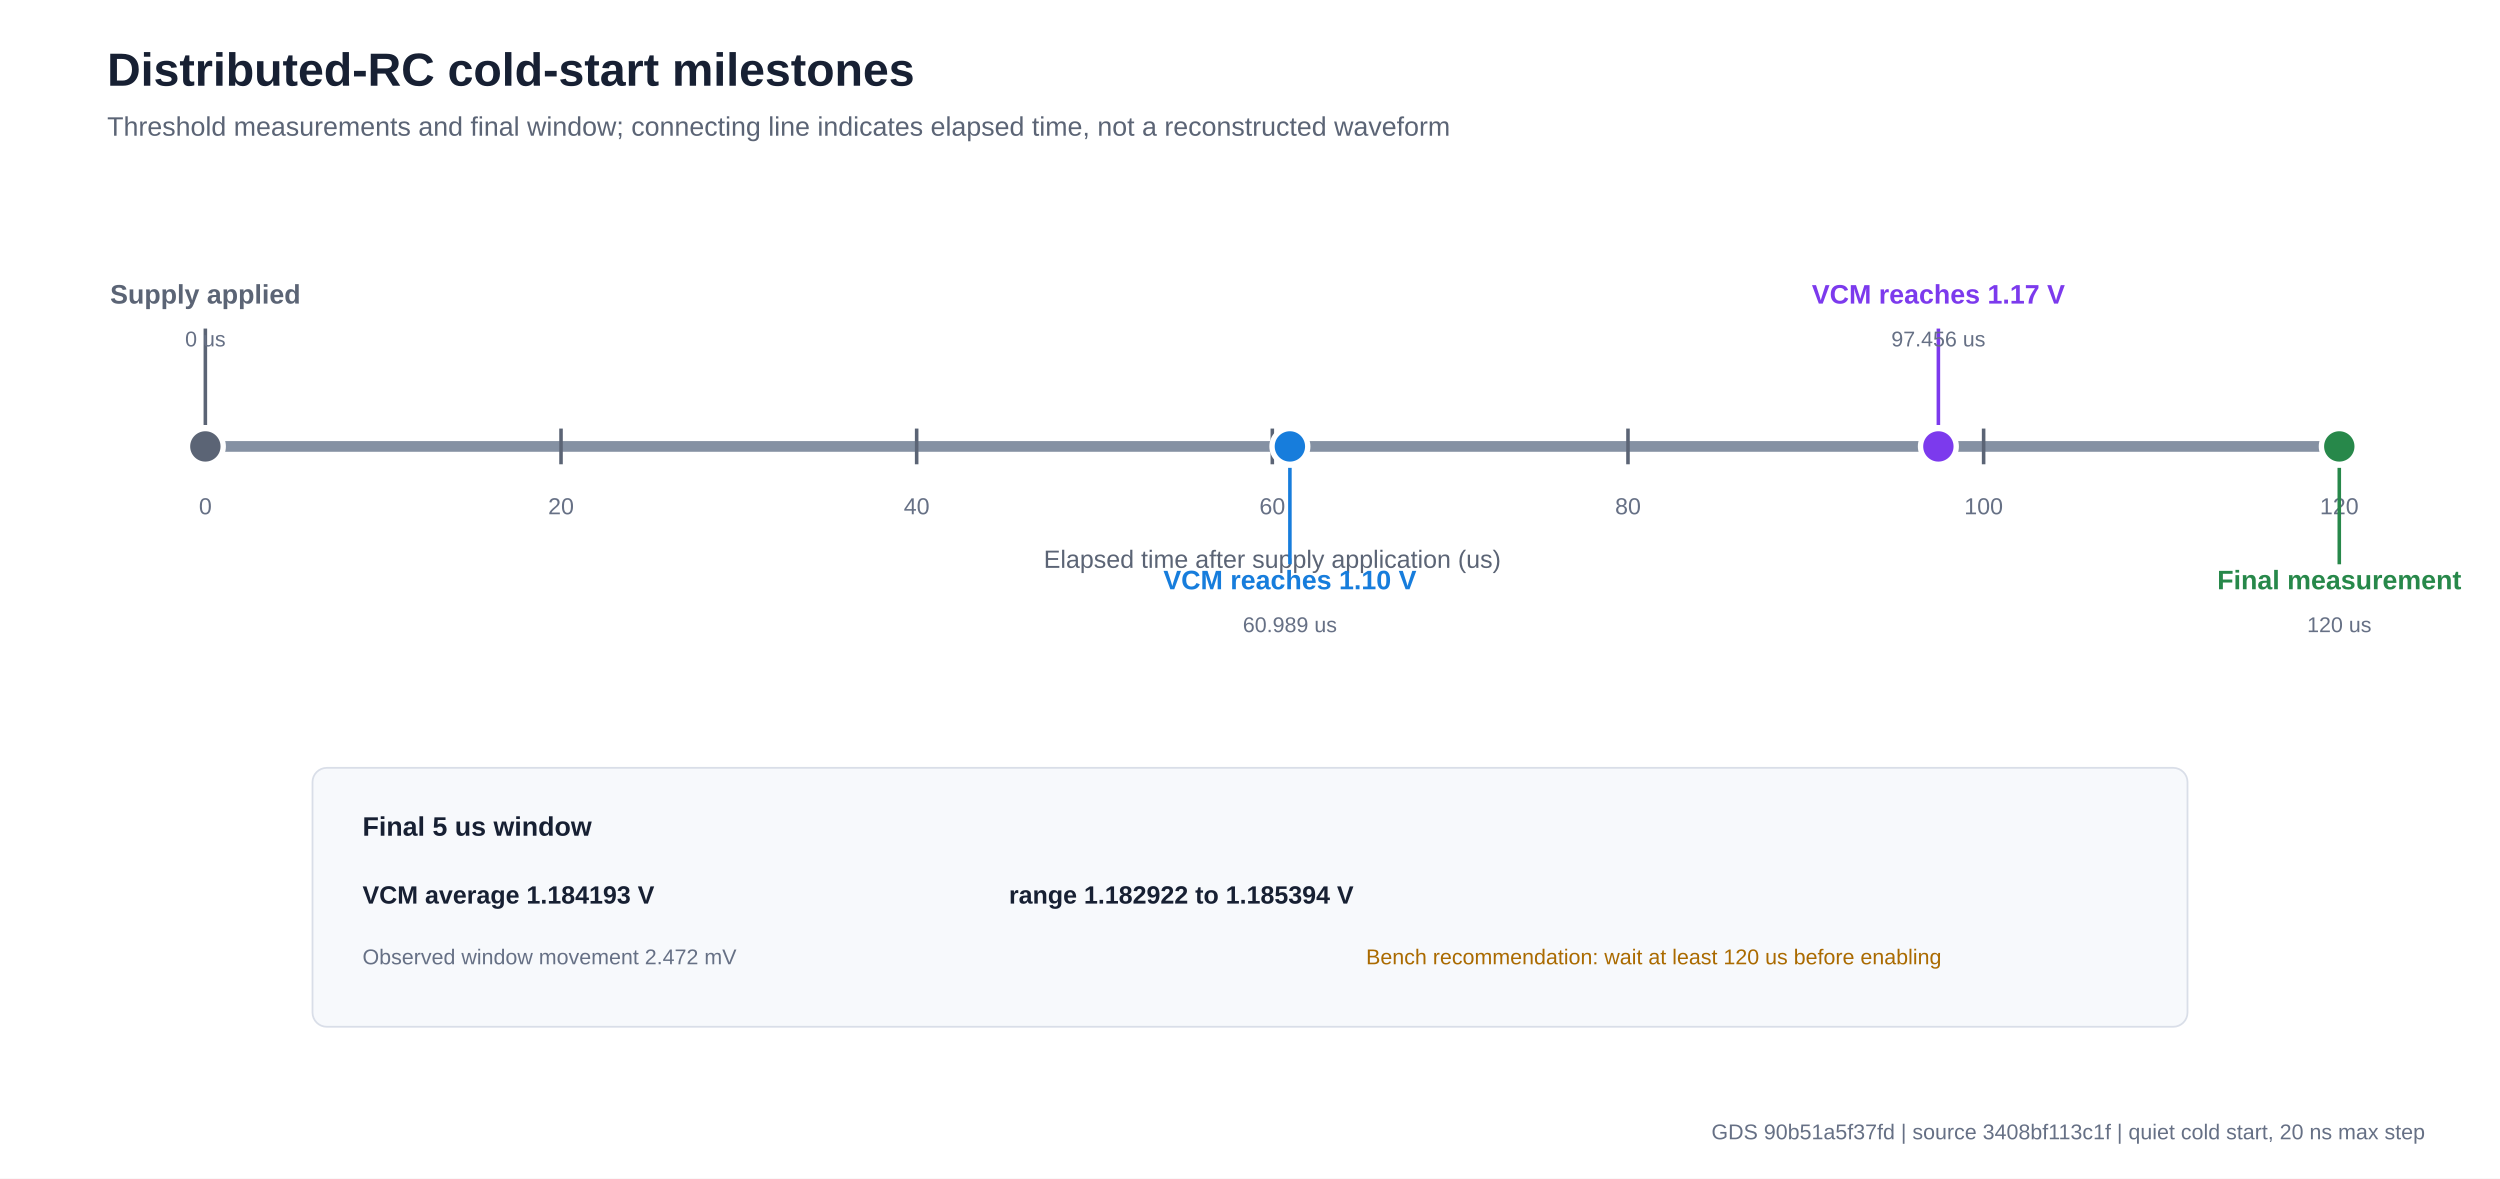
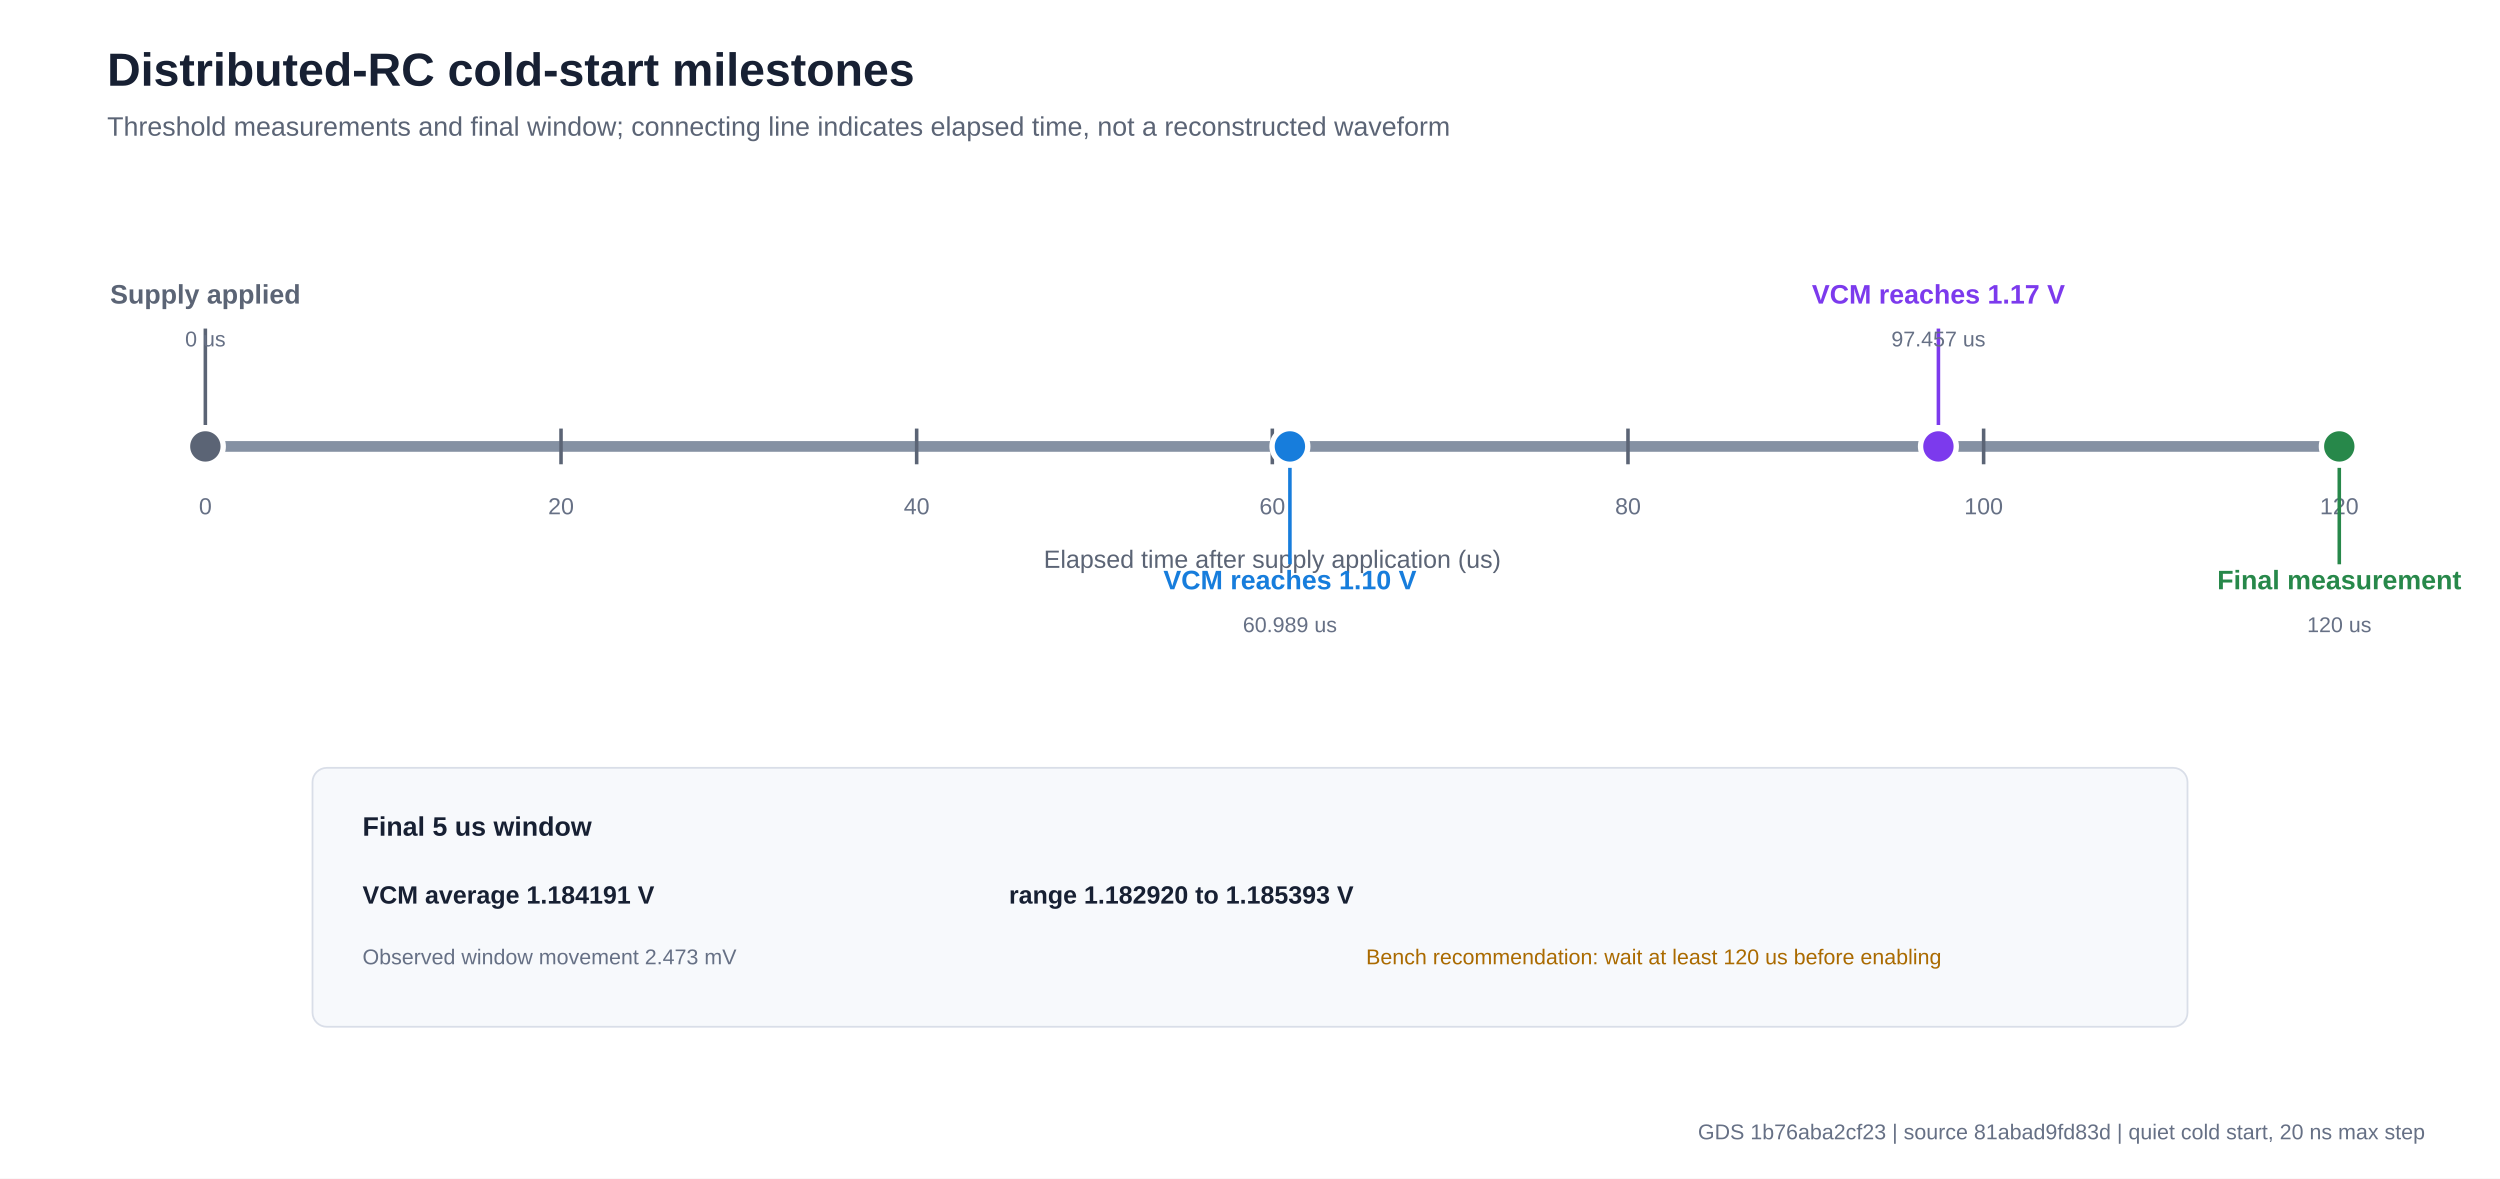
<svg xmlns="http://www.w3.org/2000/svg" width="1400" height="660" viewBox="0 0 1400 660" role="img" aria-labelledby="svg-title svg-desc">
  <style>text{font-family:-apple-system,BlinkMacSystemFont,Segoe UI,Arial,sans-serif;fill:#172033}.title{font-size:26px;font-weight:600}.subtitle{font-size:15px;fill:#5b6475}.axis{font-size:14px;fill:#5b6475}.tick{font-size:13px;fill:#667085}.value{font-size:14px;font-weight:600}.small{font-size:12px;fill:#667085}.cell{font-size:18px;font-weight:600}.cellsub{font-size:12px}.label{font-size:15px;font-weight:600}</style>
  <rect width="1400" height="660" fill="#ffffff" />
  <text x="60.00" y="48.00" text-anchor="start" class="title">Distributed-RC cold-start milestones</text>
  <text x="60.00" y="76.00" text-anchor="start" class="subtitle">Threshold measurements and final window; connecting line indicates elapsed time, not a reconstructed waveform</text>
  <line x1="115.00" y1="250.00" x2="1310.00" y2="250.00" stroke="#8591a3" stroke-width="6" opacity="1" />
  <line x1="115.00" y1="240.00" x2="115.00" y2="260.00" stroke="#5b6475" stroke-width="2" opacity="1" />
  <text x="115.00" y="288.00" text-anchor="middle" class="tick">0</text>
  <line x1="314.17" y1="240.00" x2="314.17" y2="260.00" stroke="#5b6475" stroke-width="2" opacity="1" />
  <text x="314.17" y="288.00" text-anchor="middle" class="tick">20</text>
  <line x1="513.33" y1="240.00" x2="513.33" y2="260.00" stroke="#5b6475" stroke-width="2" opacity="1" />
  <text x="513.33" y="288.00" text-anchor="middle" class="tick">40</text>
  <line x1="712.50" y1="240.00" x2="712.50" y2="260.00" stroke="#5b6475" stroke-width="2" opacity="1" />
  <text x="712.50" y="288.00" text-anchor="middle" class="tick">60</text>
  <line x1="911.67" y1="240.00" x2="911.67" y2="260.00" stroke="#5b6475" stroke-width="2" opacity="1" />
  <text x="911.67" y="288.00" text-anchor="middle" class="tick">80</text>
  <line x1="1110.83" y1="240.00" x2="1110.83" y2="260.00" stroke="#5b6475" stroke-width="2" opacity="1" />
  <text x="1110.83" y="288.00" text-anchor="middle" class="tick">100</text>
  <line x1="1310.00" y1="240.00" x2="1310.00" y2="260.00" stroke="#5b6475" stroke-width="2" opacity="1" />
  <text x="1310.00" y="288.00" text-anchor="middle" class="tick">120</text>
  <text x="712.50" y="318.00" text-anchor="middle" class="axis">Elapsed time after supply application (us)</text>
  <circle cx="115.00" cy="250.00" r="10.00" fill="#5b6475" stroke="#ffffff" stroke-width="3" />
  <line x1="115.00" y1="238.00" x2="115.00" y2="184.00" stroke="#5b6475" stroke-width="2" opacity="1" />
  <text x="115.00" y="170.00" text-anchor="middle" class="label" style="fill:#5b6475">Supply applied</text>
  <text x="115.00" y="194.00" text-anchor="middle" class="small">0 us</text>
-   <circle cx="722.34" cy="250.00" r="10.00" fill="#177ddc" stroke="#ffffff" stroke-width="3" />
-   <line x1="722.34" y1="262.00" x2="722.34" y2="316.00" stroke="#177ddc" stroke-width="2" opacity="1" />
-   <text x="722.34" y="330.00" text-anchor="middle" class="label" style="fill:#177ddc">VCM reaches 1.10 V</text>
-   <text x="722.34" y="354.00" text-anchor="middle" class="small">60.989 us</text>
-   <circle cx="1085.49" cy="250.00" r="10.00" fill="#7c3aed" stroke="#ffffff" stroke-width="3" />
-   <line x1="1085.49" y1="238.00" x2="1085.49" y2="184.00" stroke="#7c3aed" stroke-width="2" opacity="1" />
-   <text x="1085.49" y="170.00" text-anchor="middle" class="label" style="fill:#7c3aed">VCM reaches 1.17 V</text>
-   <text x="1085.49" y="194.00" text-anchor="middle" class="small">97.456 us</text>
+   <circle cx="722.35" cy="250.00" r="10.00" fill="#177ddc" stroke="#ffffff" stroke-width="3" />
+   <line x1="722.35" y1="262.00" x2="722.35" y2="316.00" stroke="#177ddc" stroke-width="2" opacity="1" />
+   <text x="722.35" y="330.00" text-anchor="middle" class="label" style="fill:#177ddc">VCM reaches 1.10 V</text>
+   <text x="722.35" y="354.00" text-anchor="middle" class="small">60.989 us</text>
+   <circle cx="1085.51" cy="250.00" r="10.00" fill="#7c3aed" stroke="#ffffff" stroke-width="3" />
+   <line x1="1085.51" y1="238.00" x2="1085.51" y2="184.00" stroke="#7c3aed" stroke-width="2" opacity="1" />
+   <text x="1085.51" y="170.00" text-anchor="middle" class="label" style="fill:#7c3aed">VCM reaches 1.17 V</text>
+   <text x="1085.51" y="194.00" text-anchor="middle" class="small">97.457 us</text>
  <circle cx="1310.00" cy="250.00" r="10.00" fill="#27884a" stroke="#ffffff" stroke-width="3" />
  <line x1="1310.00" y1="262.00" x2="1310.00" y2="316.00" stroke="#27884a" stroke-width="2" opacity="1" />
  <text x="1310.00" y="330.00" text-anchor="middle" class="label" style="fill:#27884a">Final measurement</text>
  <text x="1310.00" y="354.00" text-anchor="middle" class="small">120 us</text>
  <rect x="175.00" y="430.00" width="1050.00" height="145.00" fill="#f7f9fc" stroke="#d9dee8" stroke-width="1" rx="8" opacity="1" />
  <text x="203.00" y="468.00" text-anchor="start" class="label">Final 5 us window</text>
-   <text x="203.00" y="506.00" text-anchor="start" class="value">VCM average  1.184193 V</text>
-   <text x="565.00" y="506.00" text-anchor="start" class="value">range  1.182922 to 1.185394 V</text>
-   <text x="203.00" y="540.00" text-anchor="start" class="small">Observed window movement  2.472 mV</text>
+   <text x="203.00" y="506.00" text-anchor="start" class="value">VCM average  1.184191 V</text>
+   <text x="565.00" y="506.00" text-anchor="start" class="value">range  1.182920 to 1.185393 V</text>
+   <text x="203.00" y="540.00" text-anchor="start" class="small">Observed window movement  2.473 mV</text>
  <text x="765.00" y="540.00" text-anchor="start" class="small" style="fill:#aa6a00">Bench recommendation: wait at least 120 us before enabling</text>
-   <text x="1358.00" y="638.00" text-anchor="end" class="small">GDS 90b51a5f37fd | source 3408bf113c1f | quiet cold start, 20 ns max step</text>
+   <text x="1358.00" y="638.00" text-anchor="end" class="small">GDS 1b76aba2cf23 | source 81abad9fd83d | quiet cold start, 20 ns max step</text>
</svg>
